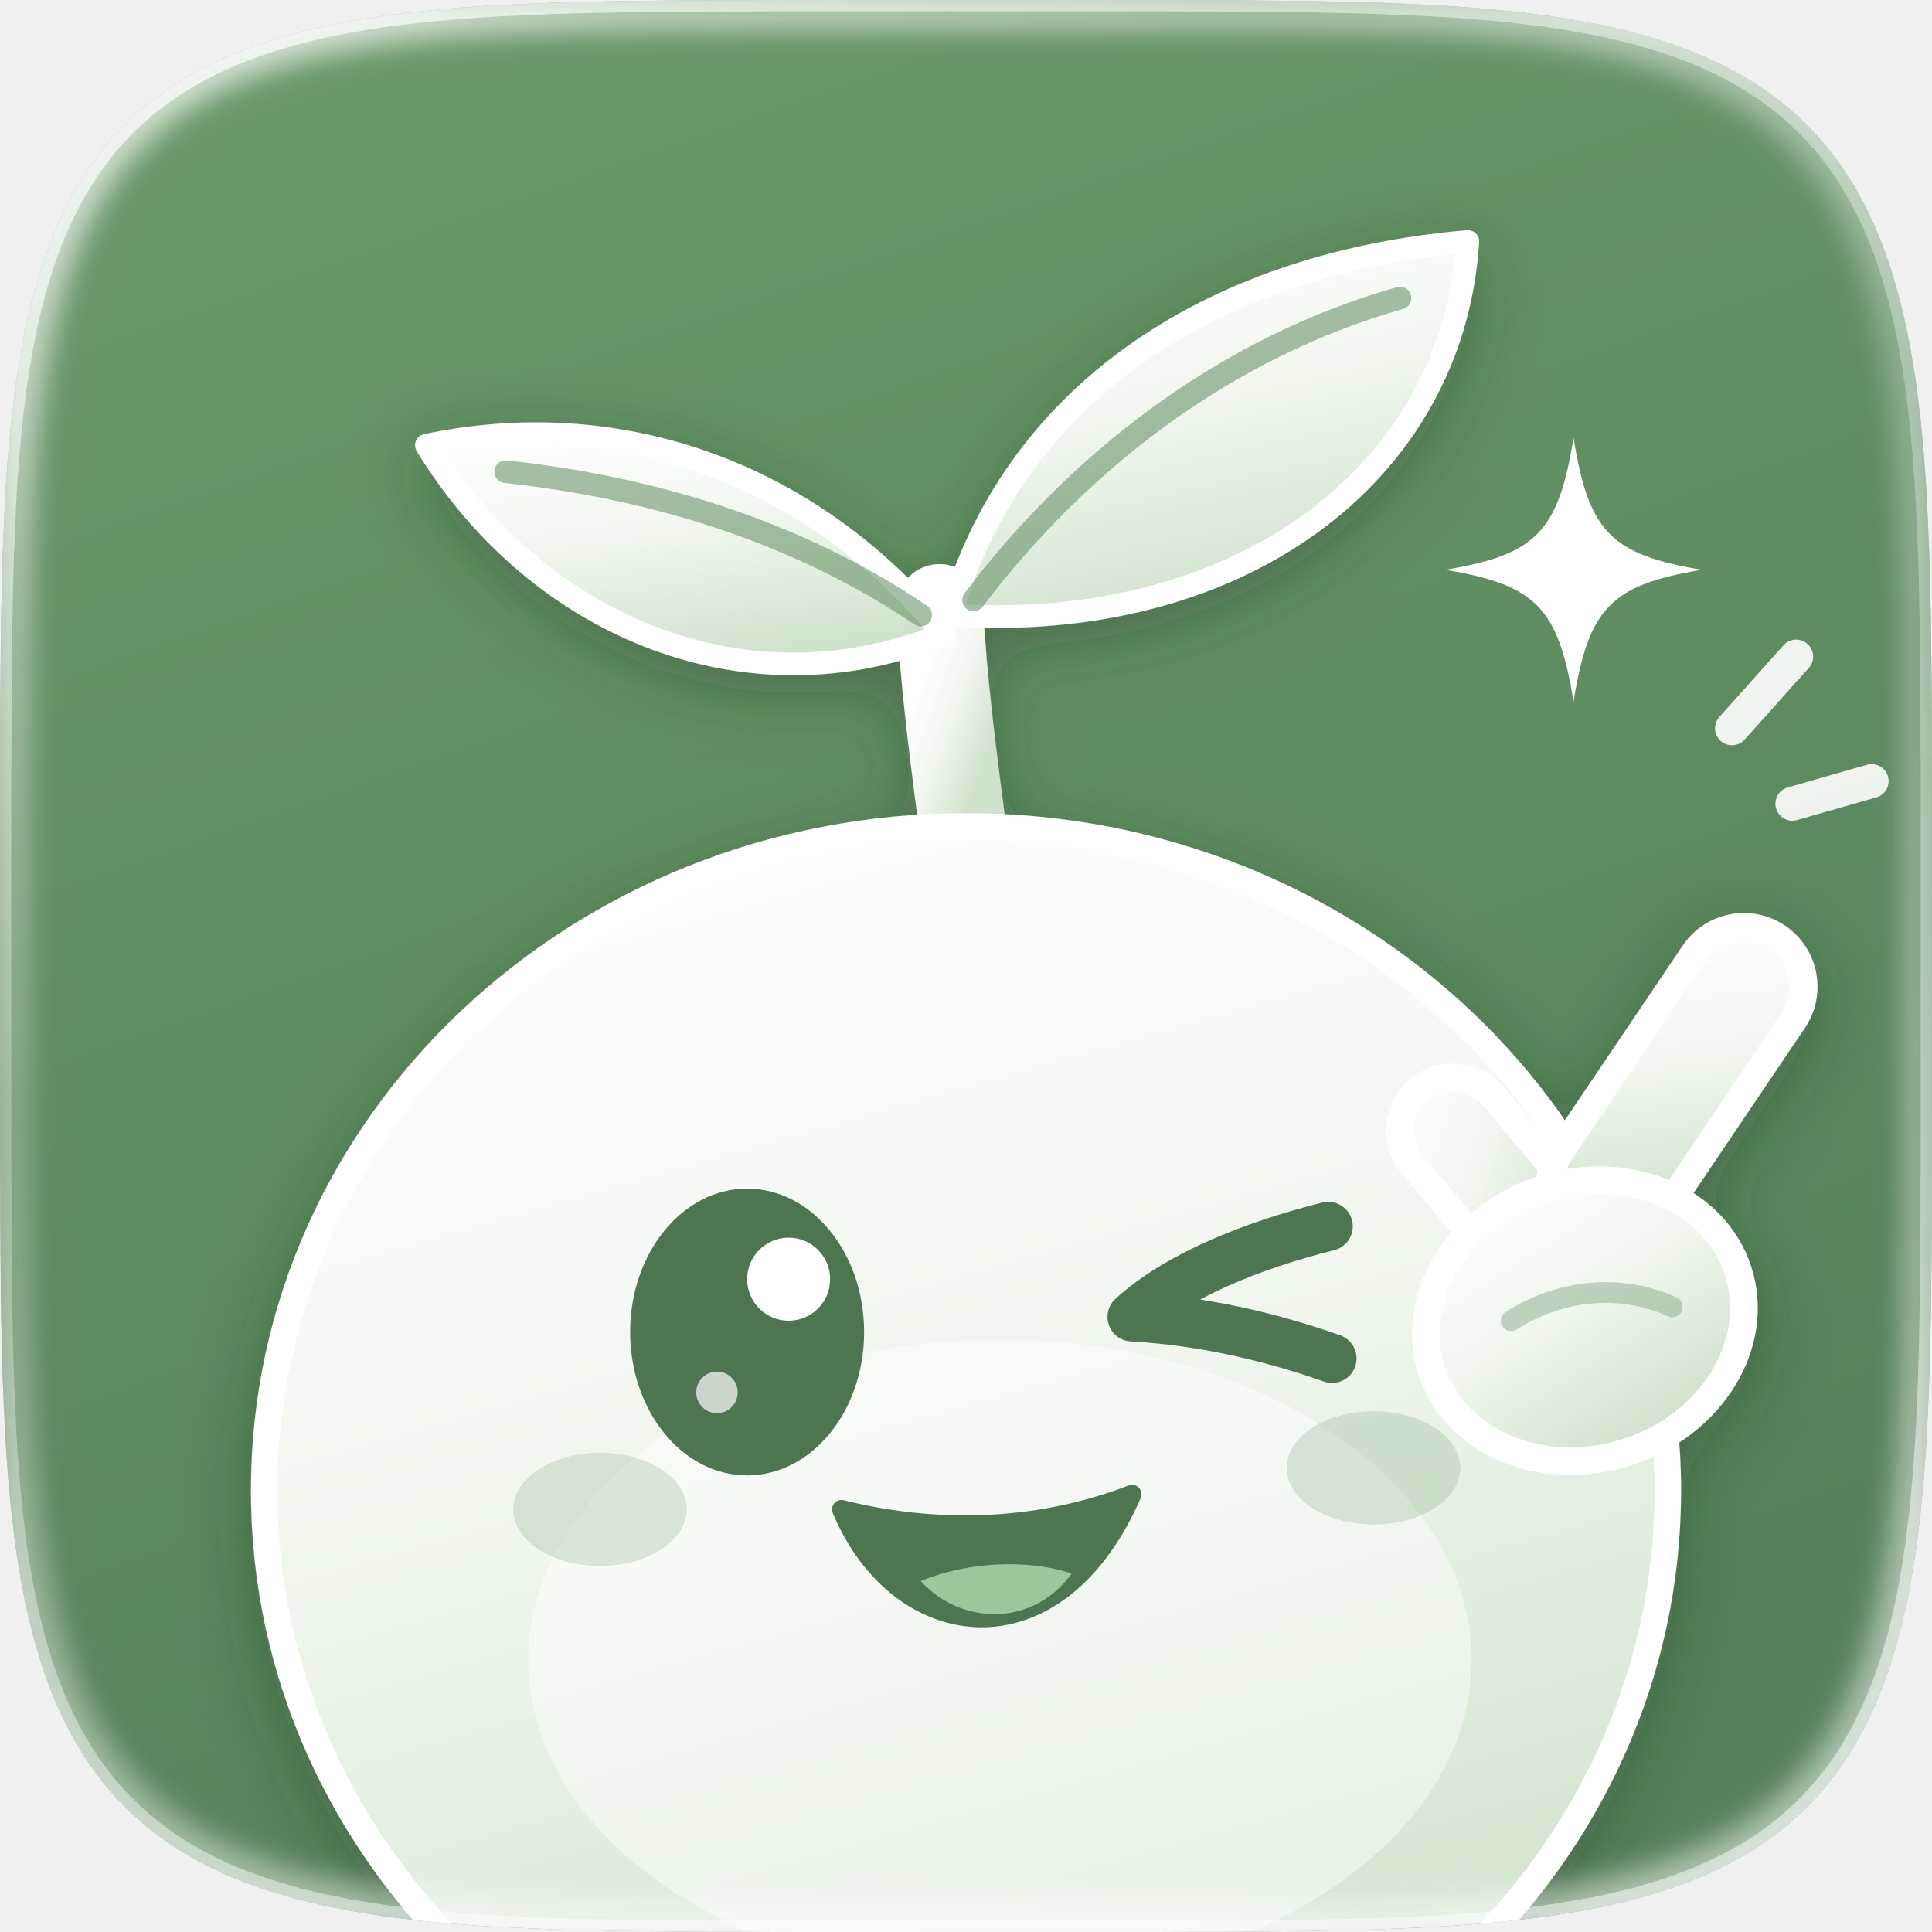
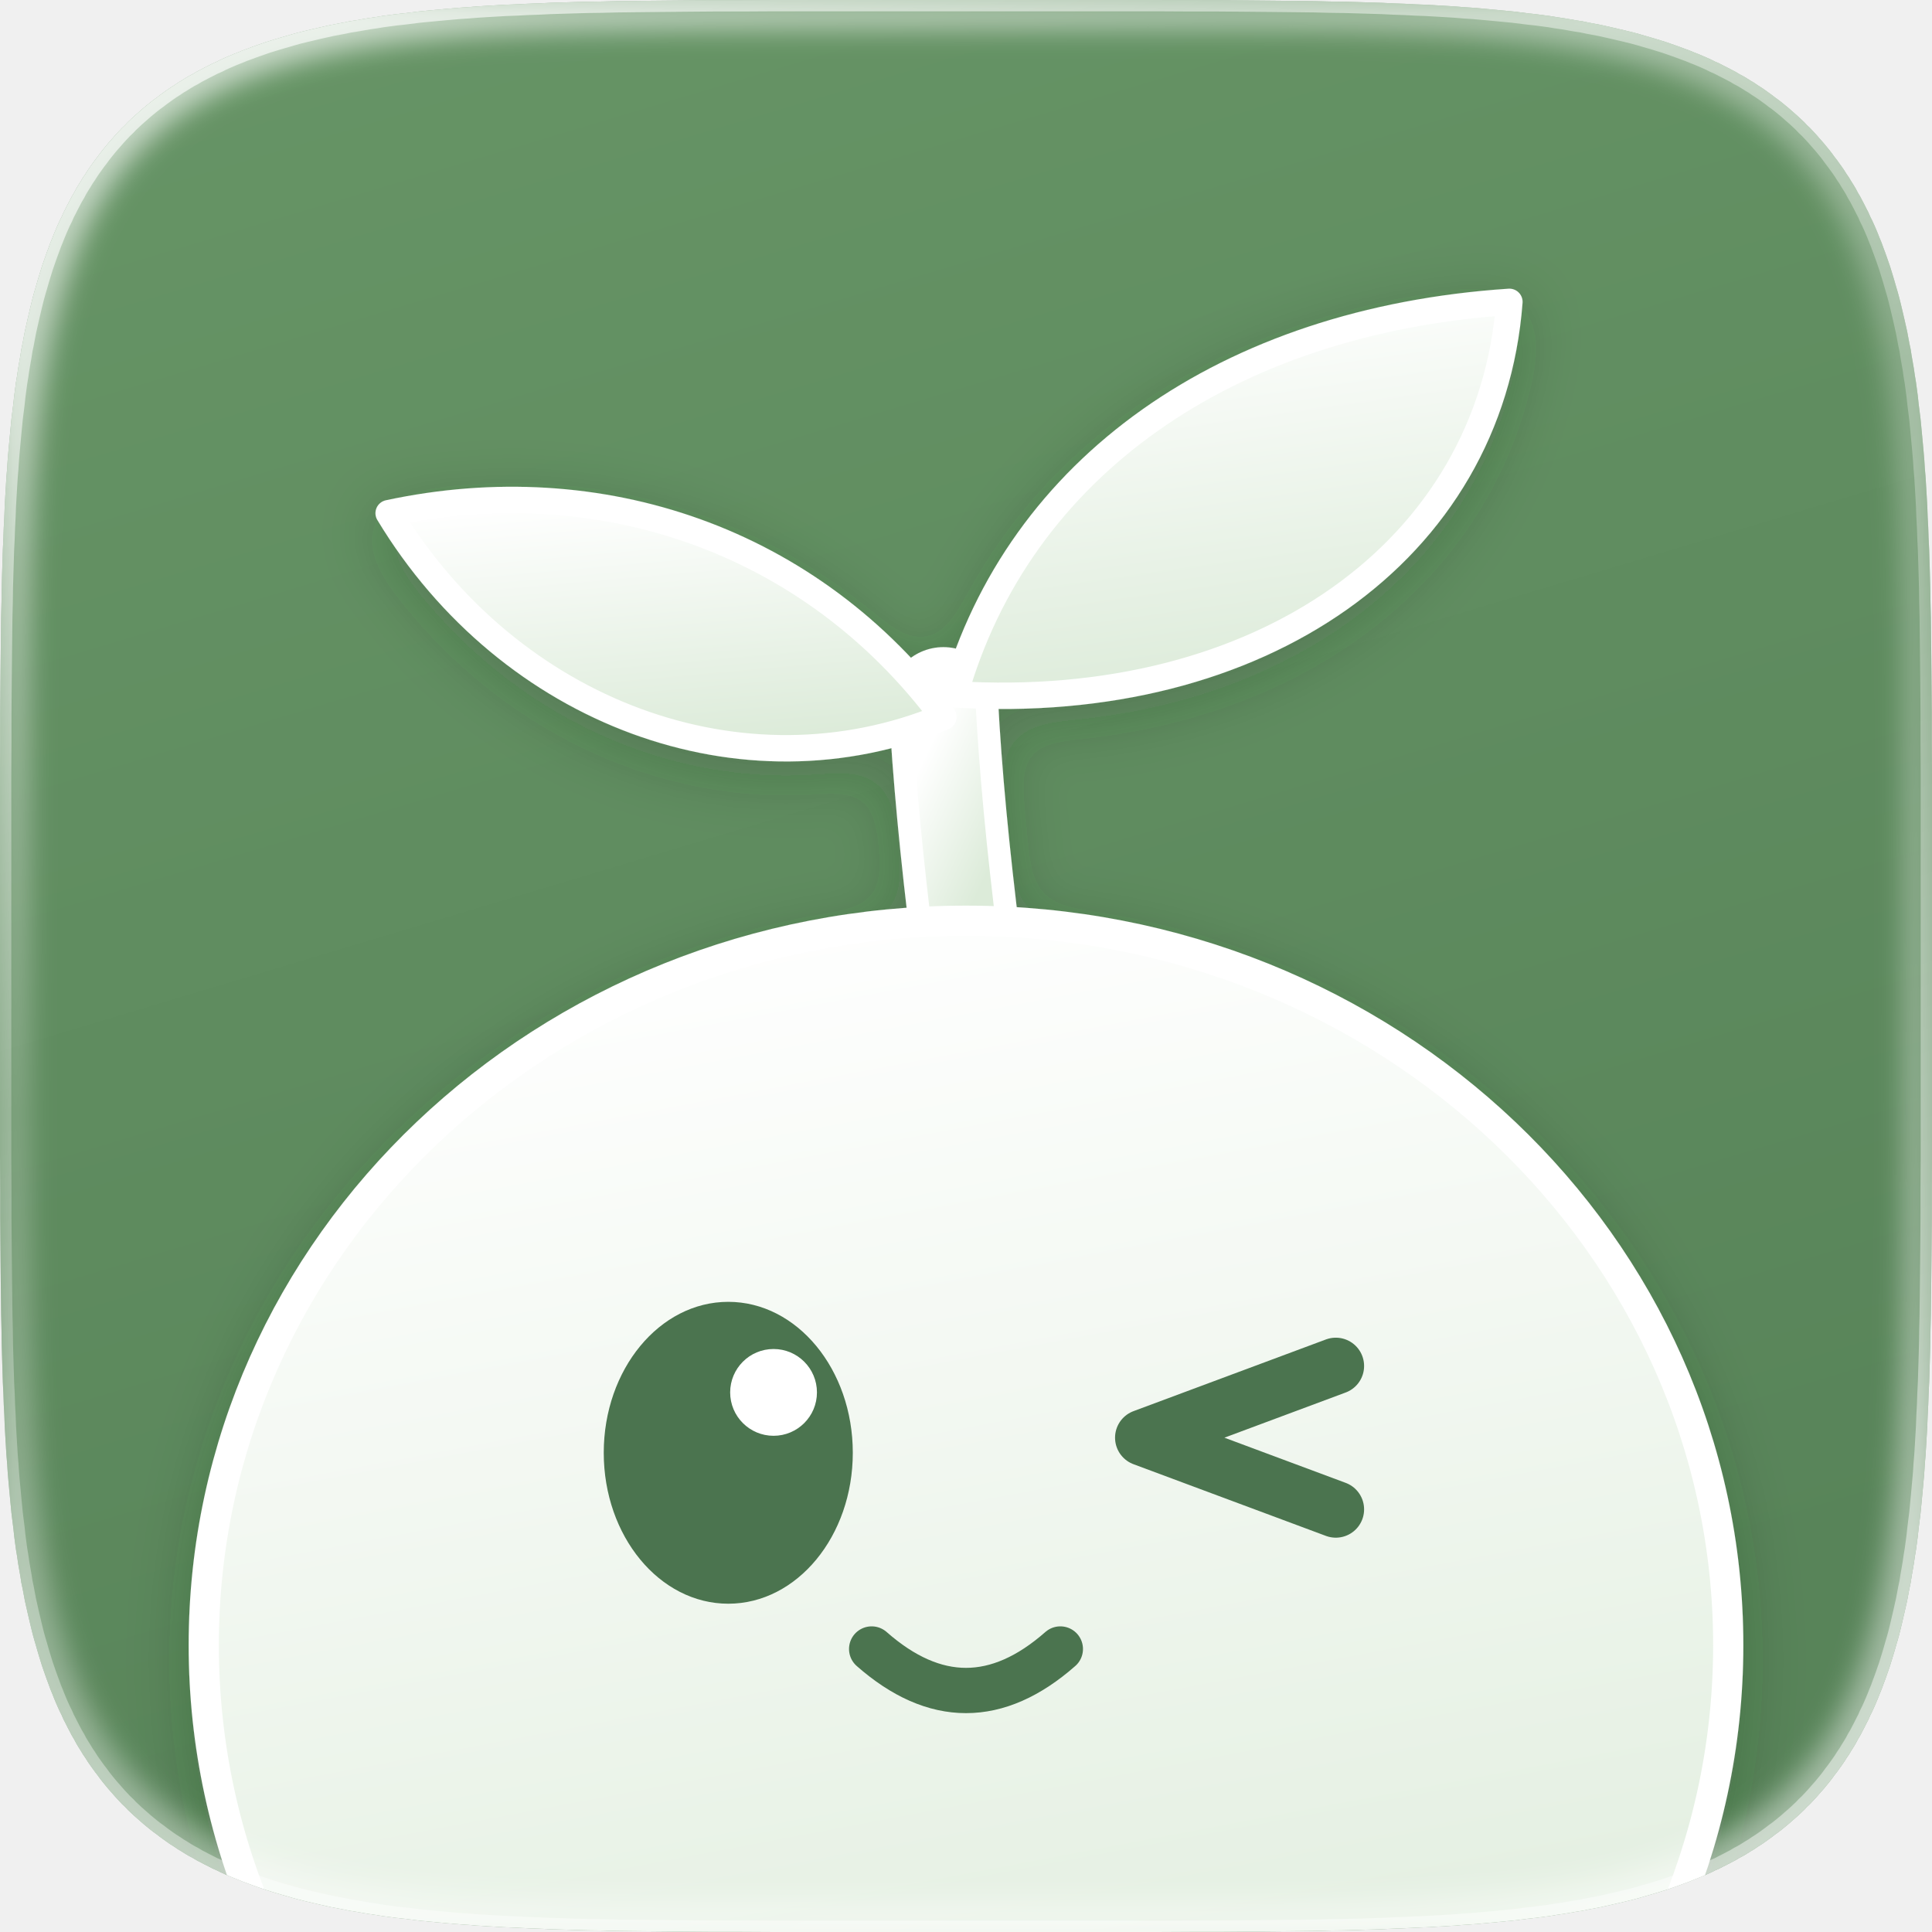
<svg xmlns="http://www.w3.org/2000/svg" viewBox="0 0 1024 1024" width="1024" height="1024">
  <defs>
-     <linearGradient id="bg" x1="0" y1="0" x2="0.35" y2="1">
-       <stop offset="0" stop-color="#6c9a6b" />
-       <stop offset="1" stop-color="#56815a" />
+     <linearGradient id="bg" x1="0" y1="0" x2="0.3" y2="1">
+       <stop offset="0" stop-color="#679566" />
+       <stop offset="1" stop-color="#588459" />
    </linearGradient>
-     <linearGradient id="frost" x1="0.2" y1="0" x2="0.5" y2="1">
+     <linearGradient id="frost" x1="0.3" y1="0" x2="0.5" y2="1">
      <stop offset="0" stop-color="#ffffff" />
-       <stop offset="0.5" stop-color="#eff6ed" />
-       <stop offset="1" stop-color="#cfe2cc" />
+       <stop offset="1" stop-color="#dcebd9" />
    </linearGradient>
    <linearGradient id="rim" x1="0" y1="0" x2="0.4" y2="1">
-       <stop offset="0" stop-color="#ffffff" stop-opacity="0.75" />
-       <stop offset="0.5" stop-color="#ffffff" stop-opacity="0.28" />
-       <stop offset="1" stop-color="#ffffff" stop-opacity="0.5" />
+       <stop offset="0" stop-color="#ffffff" stop-opacity="0.7" />
+       <stop offset="0.5" stop-color="#ffffff" stop-opacity="0.25" />
+       <stop offset="1" stop-color="#ffffff" stop-opacity="0.45" />
    </linearGradient>
    <filter id="lift" x="-20%" y="-20%" width="140%" height="140%">
-       <feDropShadow dx="0" dy="10" stdDeviation="18" flood-color="#1f3a24" flood-opacity="0.35" />
+       <feDropShadow dx="0" dy="8" stdDeviation="16" flood-color="#1f3a24" flood-opacity="0.22" />
    </filter>
    <filter id="soft" x="-5%" y="-5%" width="110%" height="110%">
      <feGaussianBlur stdDeviation="7" />
    </filter>
    <clipPath id="shape">
      <path d="M1024.0,512.0 L1024.0,588.8 L1024.0,613.4 L1023.9,631.2 L1023.9,645.8 L1023.8,658.3 L1023.7,669.3 L1023.6,679.3 L1023.5,688.5 L1023.4,697.0 L1023.2,704.9 L1023.1,712.4 L1022.9,719.5 L1022.7,726.2 L1022.5,732.6 L1022.2,738.8 L1022.0,744.6 L1021.7,750.3 L1021.5,755.8 L1021.2,761.1 L1020.9,766.2 L1020.6,771.1 L1020.2,775.9 L1019.9,780.6 L1019.5,785.2 L1019.1,789.6 L1018.7,793.9 L1018.3,798.1 L1017.9,802.2 L1017.4,806.2 L1016.9,810.2 L1016.5,814.0 L1016.0,817.8 L1015.5,821.5 L1014.9,825.1 L1014.4,828.6 L1013.8,832.1 L1013.2,835.5 L1012.7,838.8 L1012.0,842.1 L1011.4,845.3 L1010.8,848.5 L1010.1,851.6 L1009.4,854.7 L1008.7,857.7 L1008.0,860.7 L1007.3,863.6 L1006.6,866.4 L1005.8,869.3 L1005.0,872.0 L1004.2,874.8 L1003.4,877.5 L1002.6,880.1 L1001.8,882.7 L1000.9,885.3 L1000.0,887.9 L999.1,890.4 L998.2,892.8 L997.3,895.3 L996.3,897.7 L995.4,900.0 L994.4,902.4 L993.4,904.7 L992.4,906.9 L991.3,909.1 L990.3,911.4 L989.2,913.5 L988.1,915.7 L987.0,917.8 L985.9,919.9 L984.7,921.9 L983.6,924.0 L982.4,926.0 L981.2,927.9 L980.0,929.9 L978.7,931.8 L977.5,933.7 L976.2,935.6 L974.9,937.4 L973.6,939.2 L972.2,941.0 L970.9,942.8 L969.5,944.6 L968.1,946.3 L966.7,948.0 L965.2,949.7 L963.8,951.3 L962.3,953.0 L960.8,954.6 L959.3,956.2 L957.7,957.7 L956.2,959.3 L954.6,960.8 L953.0,962.3 L951.3,963.8 L949.7,965.2 L948.0,966.7 L946.3,968.1 L944.6,969.5 L942.8,970.9 L941.0,972.2 L939.2,973.6 L937.4,974.9 L935.6,976.2 L933.7,977.5 L931.8,978.7 L929.9,980.0 L927.9,981.2 L926.0,982.4 L924.0,983.6 L921.9,984.7 L919.9,985.9 L917.8,987.0 L915.7,988.1 L913.5,989.2 L911.4,990.3 L909.1,991.3 L906.9,992.4 L904.7,993.4 L902.4,994.4 L900.0,995.4 L897.7,996.3 L895.3,997.3 L892.8,998.2 L890.4,999.1 L887.9,1000.0 L885.3,1000.9 L882.7,1001.8 L880.1,1002.6 L877.5,1003.4 L874.8,1004.2 L872.0,1005.0 L869.3,1005.8 L866.4,1006.6 L863.6,1007.3 L860.7,1008.0 L857.7,1008.7 L854.7,1009.4 L851.6,1010.1 L848.5,1010.8 L845.3,1011.4 L842.1,1012.0 L838.8,1012.7 L835.5,1013.2 L832.1,1013.8 L828.6,1014.4 L825.1,1014.9 L821.5,1015.5 L817.8,1016.0 L814.0,1016.5 L810.2,1016.9 L806.2,1017.4 L802.2,1017.9 L798.1,1018.3 L793.9,1018.7 L789.6,1019.1 L785.2,1019.5 L780.6,1019.9 L775.9,1020.2 L771.1,1020.6 L766.2,1020.9 L761.1,1021.2 L755.8,1021.5 L750.3,1021.7 L744.6,1022.0 L738.8,1022.2 L732.6,1022.5 L726.2,1022.7 L719.5,1022.9 L712.4,1023.1 L704.9,1023.2 L697.0,1023.4 L688.5,1023.5 L679.3,1023.6 L669.3,1023.7 L658.3,1023.8 L645.8,1023.9 L631.2,1023.9 L613.4,1024.0 L588.8,1024.0 L512.0,1024.0 L435.2,1024.0 L410.6,1024.0 L392.8,1023.9 L378.2,1023.9 L365.7,1023.8 L354.7,1023.7 L344.7,1023.6 L335.5,1023.5 L327.0,1023.4 L319.1,1023.2 L311.6,1023.1 L304.5,1022.9 L297.8,1022.7 L291.4,1022.5 L285.2,1022.2 L279.4,1022.0 L273.7,1021.7 L268.2,1021.5 L262.9,1021.2 L257.8,1020.9 L252.9,1020.6 L248.1,1020.2 L243.4,1019.9 L238.8,1019.5 L234.4,1019.1 L230.1,1018.7 L225.9,1018.3 L221.8,1017.9 L217.8,1017.4 L213.8,1016.9 L210.0,1016.5 L206.2,1016.0 L202.5,1015.5 L198.9,1014.9 L195.4,1014.4 L191.9,1013.8 L188.5,1013.2 L185.2,1012.7 L181.9,1012.0 L178.7,1011.4 L175.5,1010.8 L172.4,1010.1 L169.3,1009.4 L166.3,1008.7 L163.3,1008.0 L160.4,1007.3 L157.6,1006.6 L154.7,1005.8 L152.0,1005.0 L149.2,1004.2 L146.5,1003.4 L143.9,1002.6 L141.3,1001.8 L138.7,1000.9 L136.1,1000.0 L133.6,999.1 L131.2,998.2 L128.7,997.3 L126.3,996.3 L124.0,995.4 L121.6,994.4 L119.3,993.4 L117.1,992.4 L114.9,991.3 L112.6,990.3 L110.5,989.2 L108.3,988.1 L106.2,987.0 L104.1,985.9 L102.1,984.7 L100.0,983.6 L98.0,982.4 L96.1,981.2 L94.1,980.0 L92.2,978.7 L90.3,977.5 L88.4,976.2 L86.6,974.9 L84.8,973.6 L83.0,972.2 L81.2,970.9 L79.4,969.5 L77.7,968.1 L76.0,966.7 L74.3,965.2 L72.7,963.8 L71.0,962.3 L69.4,960.8 L67.8,959.3 L66.3,957.7 L64.7,956.2 L63.2,954.6 L61.7,953.0 L60.2,951.3 L58.8,949.7 L57.3,948.0 L55.9,946.3 L54.5,944.6 L53.1,942.8 L51.8,941.0 L50.4,939.2 L49.1,937.4 L47.8,935.6 L46.5,933.7 L45.3,931.8 L44.0,929.9 L42.8,927.9 L41.6,926.0 L40.4,924.0 L39.3,921.9 L38.1,919.9 L37.0,917.8 L35.9,915.7 L34.8,913.5 L33.7,911.4 L32.7,909.1 L31.6,906.9 L30.6,904.7 L29.6,902.4 L28.6,900.0 L27.7,897.7 L26.7,895.3 L25.8,892.8 L24.9,890.4 L24.0,887.9 L23.1,885.3 L22.2,882.7 L21.4,880.1 L20.6,877.5 L19.8,874.8 L19.0,872.0 L18.2,869.3 L17.4,866.4 L16.7,863.6 L16.0,860.7 L15.3,857.7 L14.6,854.7 L13.9,851.6 L13.2,848.5 L12.6,845.3 L12.0,842.1 L11.3,838.8 L10.8,835.5 L10.2,832.1 L9.6,828.6 L9.1,825.1 L8.5,821.5 L8.0,817.8 L7.5,814.0 L7.1,810.2 L6.6,806.2 L6.1,802.2 L5.7,798.1 L5.3,793.9 L4.9,789.6 L4.5,785.2 L4.1,780.6 L3.8,775.9 L3.4,771.1 L3.1,766.2 L2.8,761.1 L2.5,755.8 L2.3,750.3 L2.0,744.6 L1.8,738.8 L1.5,732.6 L1.3,726.2 L1.1,719.5 L0.9,712.4 L0.8,704.9 L0.6,697.0 L0.5,688.5 L0.4,679.3 L0.3,669.3 L0.2,658.3 L0.1,645.8 L0.1,631.2 L0.0,613.4 L0.0,588.8 L0.0,512.0 L0.0,435.2 L0.0,410.6 L0.1,392.8 L0.1,378.2 L0.2,365.7 L0.3,354.7 L0.4,344.7 L0.5,335.5 L0.6,327.0 L0.8,319.1 L0.9,311.6 L1.1,304.5 L1.3,297.8 L1.5,291.4 L1.8,285.2 L2.0,279.4 L2.3,273.7 L2.5,268.2 L2.8,262.9 L3.1,257.8 L3.4,252.9 L3.8,248.1 L4.1,243.4 L4.5,238.8 L4.9,234.4 L5.3,230.1 L5.7,225.9 L6.1,221.8 L6.6,217.8 L7.1,213.8 L7.5,210.0 L8.0,206.2 L8.5,202.5 L9.1,198.9 L9.6,195.4 L10.2,191.9 L10.8,188.5 L11.3,185.2 L12.0,181.9 L12.6,178.7 L13.2,175.5 L13.9,172.4 L14.6,169.3 L15.3,166.3 L16.0,163.3 L16.7,160.4 L17.4,157.6 L18.2,154.7 L19.0,152.0 L19.8,149.2 L20.6,146.5 L21.4,143.9 L22.2,141.3 L23.1,138.7 L24.0,136.1 L24.9,133.6 L25.8,131.2 L26.7,128.7 L27.7,126.3 L28.6,124.0 L29.6,121.6 L30.6,119.3 L31.6,117.1 L32.7,114.9 L33.7,112.6 L34.8,110.5 L35.9,108.3 L37.0,106.2 L38.1,104.1 L39.3,102.1 L40.4,100.0 L41.6,98.0 L42.8,96.1 L44.0,94.1 L45.3,92.2 L46.5,90.3 L47.8,88.4 L49.1,86.6 L50.4,84.8 L51.8,83.0 L53.1,81.2 L54.5,79.4 L55.9,77.7 L57.3,76.0 L58.8,74.3 L60.2,72.7 L61.7,71.0 L63.2,69.4 L64.7,67.8 L66.3,66.3 L67.8,64.7 L69.4,63.2 L71.0,61.7 L72.7,60.2 L74.3,58.8 L76.0,57.3 L77.7,55.9 L79.4,54.5 L81.2,53.1 L83.0,51.8 L84.8,50.4 L86.6,49.1 L88.4,47.8 L90.3,46.5 L92.2,45.3 L94.1,44.0 L96.1,42.8 L98.0,41.6 L100.0,40.4 L102.1,39.3 L104.1,38.1 L106.2,37.0 L108.3,35.9 L110.5,34.8 L112.6,33.7 L114.9,32.7 L117.1,31.6 L119.3,30.6 L121.6,29.6 L124.0,28.6 L126.3,27.7 L128.7,26.7 L131.2,25.8 L133.6,24.9 L136.1,24.0 L138.7,23.1 L141.3,22.2 L143.9,21.4 L146.5,20.6 L149.2,19.8 L152.0,19.0 L154.7,18.2 L157.6,17.4 L160.4,16.7 L163.3,16.0 L166.3,15.3 L169.3,14.6 L172.4,13.9 L175.5,13.2 L178.7,12.6 L181.9,12.0 L185.2,11.3 L188.5,10.8 L191.9,10.2 L195.4,9.6 L198.9,9.1 L202.5,8.5 L206.2,8.0 L210.0,7.5 L213.8,7.1 L217.8,6.6 L221.8,6.1 L225.9,5.7 L230.1,5.3 L234.4,4.9 L238.8,4.5 L243.4,4.1 L248.1,3.8 L252.9,3.4 L257.8,3.1 L262.9,2.8 L268.2,2.5 L273.7,2.3 L279.4,2.0 L285.2,1.8 L291.4,1.5 L297.8,1.3 L304.5,1.1 L311.6,0.9 L319.1,0.8 L327.0,0.6 L335.5,0.5 L344.7,0.4 L354.7,0.3 L365.7,0.2 L378.2,0.1 L392.8,0.1 L410.6,0.0 L435.2,0.0 L512.0,0.0 L588.8,0.0 L613.4,0.0 L631.2,0.1 L645.8,0.1 L658.3,0.2 L669.3,0.3 L679.3,0.4 L688.5,0.5 L697.0,0.6 L704.9,0.8 L712.4,0.9 L719.5,1.1 L726.2,1.3 L732.6,1.5 L738.8,1.8 L744.6,2.0 L750.3,2.3 L755.8,2.5 L761.1,2.8 L766.2,3.1 L771.1,3.4 L775.9,3.8 L780.6,4.1 L785.2,4.5 L789.6,4.9 L793.9,5.3 L798.1,5.7 L802.2,6.1 L806.2,6.6 L810.2,7.1 L814.0,7.5 L817.8,8.0 L821.5,8.5 L825.1,9.1 L828.6,9.6 L832.1,10.2 L835.5,10.8 L838.8,11.3 L842.1,12.0 L845.3,12.6 L848.5,13.2 L851.6,13.9 L854.7,14.6 L857.7,15.3 L860.7,16.0 L863.6,16.7 L866.4,17.4 L869.3,18.2 L872.0,19.0 L874.8,19.8 L877.5,20.6 L880.1,21.4 L882.7,22.2 L885.3,23.1 L887.9,24.0 L890.4,24.9 L892.8,25.8 L895.3,26.7 L897.7,27.7 L900.0,28.6 L902.4,29.6 L904.7,30.6 L906.9,31.6 L909.1,32.7 L911.4,33.7 L913.5,34.8 L915.7,35.9 L917.8,37.0 L919.9,38.1 L921.9,39.3 L924.0,40.4 L926.0,41.6 L927.9,42.8 L929.9,44.0 L931.8,45.3 L933.7,46.5 L935.6,47.8 L937.4,49.1 L939.2,50.4 L941.0,51.8 L942.8,53.1 L944.6,54.5 L946.3,55.9 L948.0,57.3 L949.7,58.8 L951.3,60.2 L953.0,61.7 L954.6,63.2 L956.2,64.7 L957.7,66.3 L959.3,67.8 L960.8,69.4 L962.3,71.0 L963.8,72.7 L965.2,74.3 L966.7,76.0 L968.1,77.7 L969.5,79.4 L970.9,81.2 L972.2,83.0 L973.6,84.8 L974.9,86.6 L976.2,88.4 L977.5,90.3 L978.7,92.2 L980.0,94.1 L981.2,96.1 L982.4,98.0 L983.6,100.0 L984.7,102.1 L985.9,104.1 L987.0,106.2 L988.1,108.3 L989.2,110.5 L990.3,112.6 L991.3,114.9 L992.4,117.1 L993.4,119.3 L994.4,121.6 L995.4,124.0 L996.3,126.3 L997.3,128.7 L998.2,131.2 L999.1,133.6 L1000.0,136.1 L1000.9,138.7 L1001.8,141.3 L1002.6,143.9 L1003.4,146.5 L1004.2,149.2 L1005.0,152.0 L1005.8,154.7 L1006.6,157.6 L1007.3,160.4 L1008.0,163.3 L1008.7,166.3 L1009.4,169.3 L1010.1,172.4 L1010.8,175.5 L1011.4,178.7 L1012.0,181.9 L1012.7,185.2 L1013.2,188.5 L1013.8,191.9 L1014.4,195.4 L1014.9,198.9 L1015.5,202.5 L1016.0,206.2 L1016.5,210.0 L1016.9,213.8 L1017.4,217.8 L1017.9,221.8 L1018.3,225.9 L1018.7,230.1 L1019.1,234.4 L1019.5,238.8 L1019.9,243.4 L1020.2,248.1 L1020.6,252.9 L1020.9,257.8 L1021.2,262.9 L1021.5,268.2 L1021.7,273.7 L1022.0,279.4 L1022.2,285.2 L1022.5,291.4 L1022.7,297.8 L1022.9,304.5 L1023.1,311.6 L1023.2,319.1 L1023.4,327.0 L1023.5,335.5 L1023.6,344.7 L1023.7,354.7 L1023.8,365.7 L1023.9,378.2 L1023.9,392.8 L1024.0,410.6 L1024.0,435.2 Z" />
    </clipPath>
  </defs>
  <g clip-path="url(#shape)">
    <rect width="1024" height="1024" fill="url(#bg)" />
    <g filter="url(#lift)">
-       <path d="M512 452 C505 400 500 360 498 322" stroke="url(#frost)" stroke-width="46" stroke-linecap="round" fill="none" />
-       <path d="M500 336 C432 252 330 214 226 236 C286 334 398 378 500 336Z" fill="url(#frost)" stroke="#ffffff" stroke-width="12" stroke-linejoin="round" />
-       <path d="M504 326 C536 212 638 140 778 128 C770 252 656 336 504 326Z" fill="url(#frost)" stroke="#ffffff" stroke-width="12" stroke-linejoin="round" />
-       <path d="M488 326 C420 280 342 258 268 250" stroke="#5d8a5e" stroke-opacity="0.55" stroke-width="12" stroke-linecap="round" fill="none" />
-       <path d="M516 318 C572 244 650 184 742 158" stroke="#5d8a5e" stroke-opacity="0.55" stroke-width="12" stroke-linecap="round" fill="none" />
-       <ellipse cx="512" cy="790" rx="372" ry="352" fill="url(#frost)" stroke="#ffffff" stroke-width="14" />
-       <ellipse cx="530" cy="880" rx="250" ry="170" fill="#ffffff" opacity="0.45" />
-       <g transform="translate(840 700) scale(1.22) translate(-856 -690)">
-         <rect x="-23" y="-50" width="46" height="100" rx="23" transform="translate(816 628) rotate(-40)" fill="url(#frost)" stroke="#ffffff" stroke-width="12" />
-         <rect x="-26" y="-78" width="52" height="156" rx="26" transform="translate(896 588) rotate(34)" fill="url(#frost)" stroke="#ffffff" stroke-width="12" />
-         <ellipse cx="856" cy="690" rx="70" ry="60" transform="rotate(-18 856 690)" fill="url(#frost)" stroke="#ffffff" stroke-width="12" />
-         <path d="M824 690 C846 676 872 674 894 684" stroke="#5d8a5e" stroke-opacity="0.35" stroke-width="9" stroke-linecap="round" fill="none" />
-       </g>
+       <path d="M512 500 C506 452 502 410 500 372" stroke="#ffffff" stroke-width="58" stroke-linecap="round" fill="none" />
+       <path d="M512 500 C506 452 502 410 500 372" stroke="url(#frost)" stroke-width="34" stroke-linecap="round" fill="none" />
+       <path d="M500 380 C430 286 318 248 206 272 C270 378 394 424 500 380Z" fill="url(#frost)" stroke="#ffffff" stroke-width="14" stroke-linejoin="round" />
+       <path d="M506 368 C540 248 650 170 800 160 C790 292 668 378 506 368Z" fill="url(#frost)" stroke="#ffffff" stroke-width="14" stroke-linejoin="round" />
+       <ellipse cx="512" cy="872" rx="404" ry="384" fill="url(#frost)" stroke="#ffffff" stroke-width="16" />
    </g>
-     <ellipse cx="396" cy="706" rx="62" ry="76" fill="#4d7650" />
-     <circle cx="418" cy="678" r="22" fill="#ffffff" />
-     <circle cx="380" cy="738" r="11" fill="#ffffff" opacity="0.7" />
-     <path d="M704 650 C664 660 624 676 600 698 C636 700 672 708 706 720" stroke="#4d7650" stroke-width="26" stroke-linecap="round" stroke-linejoin="round" fill="none" />
-     <path d="M446 800 C476 872 560 884 600 792 C548 812 494 812 446 800Z" fill="#4d7650" stroke="#4d7650" stroke-width="10" stroke-linejoin="round" />
-     <path d="M488 838 C510 862 548 862 568 834 C544 826 512 828 488 838Z" fill="#9cc79a" />
-     <ellipse cx="318" cy="800" rx="46" ry="30" fill="#5d8a5e" opacity="0.2" />
-     <ellipse cx="728" cy="778" rx="46" ry="30" fill="#5d8a5e" opacity="0.2" />
-     <path d="M834 232 C842 282 854 294 902 302 C854 310 842 322 834 372 C826 322 814 310 766 302 C814 294 826 282 834 232Z" fill="#ffffff" />
-     <path d="M918 386 L952 348 M950 426 L992 414" stroke="#ffffff" stroke-width="18" stroke-linecap="round" opacity="0.9" />
+     <ellipse cx="386" cy="770" rx="66" ry="80" fill="#4b744f" />
+     <circle cx="410" cy="738" r="23" fill="#ffffff" />
+     <path d="M708 724 L606 762 L708 800" stroke="#4b744f" stroke-width="30" stroke-linecap="round" stroke-linejoin="round" fill="none" />
+     <path d="M462 874 Q512 918 562 874" stroke="#4b744f" stroke-width="24" stroke-linecap="round" fill="none" />
    <path d="M1024.0,512.0 L1024.0,588.8 L1024.0,613.4 L1023.9,631.2 L1023.9,645.8 L1023.8,658.3 L1023.7,669.3 L1023.6,679.3 L1023.5,688.5 L1023.4,697.0 L1023.2,704.9 L1023.1,712.4 L1022.9,719.5 L1022.7,726.2 L1022.5,732.6 L1022.2,738.8 L1022.0,744.6 L1021.7,750.3 L1021.5,755.8 L1021.2,761.1 L1020.9,766.2 L1020.6,771.1 L1020.2,775.9 L1019.9,780.6 L1019.5,785.2 L1019.1,789.6 L1018.7,793.9 L1018.3,798.1 L1017.9,802.2 L1017.4,806.2 L1016.9,810.2 L1016.5,814.0 L1016.0,817.8 L1015.5,821.5 L1014.9,825.1 L1014.4,828.6 L1013.8,832.1 L1013.2,835.5 L1012.7,838.8 L1012.0,842.1 L1011.4,845.3 L1010.8,848.5 L1010.1,851.6 L1009.4,854.7 L1008.7,857.7 L1008.0,860.7 L1007.3,863.6 L1006.6,866.4 L1005.8,869.3 L1005.0,872.0 L1004.2,874.8 L1003.4,877.5 L1002.6,880.1 L1001.8,882.7 L1000.9,885.3 L1000.0,887.9 L999.1,890.4 L998.2,892.8 L997.3,895.3 L996.3,897.7 L995.4,900.0 L994.4,902.4 L993.4,904.7 L992.4,906.9 L991.3,909.1 L990.3,911.4 L989.2,913.5 L988.1,915.7 L987.0,917.8 L985.9,919.9 L984.7,921.9 L983.6,924.0 L982.4,926.0 L981.2,927.9 L980.0,929.9 L978.7,931.8 L977.5,933.7 L976.2,935.6 L974.9,937.4 L973.6,939.2 L972.2,941.0 L970.9,942.8 L969.5,944.6 L968.1,946.3 L966.7,948.0 L965.2,949.7 L963.8,951.3 L962.3,953.0 L960.8,954.6 L959.3,956.2 L957.7,957.7 L956.2,959.3 L954.6,960.8 L953.0,962.3 L951.3,963.8 L949.7,965.2 L948.0,966.7 L946.3,968.1 L944.6,969.5 L942.8,970.9 L941.0,972.2 L939.2,973.6 L937.4,974.9 L935.6,976.2 L933.7,977.5 L931.8,978.7 L929.9,980.0 L927.9,981.2 L926.0,982.4 L924.0,983.6 L921.9,984.7 L919.9,985.9 L917.8,987.0 L915.7,988.1 L913.5,989.2 L911.4,990.3 L909.1,991.3 L906.9,992.4 L904.7,993.4 L902.4,994.4 L900.0,995.4 L897.7,996.3 L895.3,997.3 L892.8,998.2 L890.4,999.1 L887.9,1000.0 L885.3,1000.9 L882.7,1001.8 L880.1,1002.6 L877.5,1003.4 L874.8,1004.2 L872.0,1005.0 L869.3,1005.8 L866.4,1006.6 L863.6,1007.3 L860.7,1008.0 L857.7,1008.7 L854.7,1009.4 L851.6,1010.1 L848.5,1010.8 L845.3,1011.4 L842.1,1012.0 L838.8,1012.7 L835.5,1013.2 L832.1,1013.8 L828.6,1014.4 L825.1,1014.9 L821.5,1015.5 L817.8,1016.0 L814.0,1016.5 L810.2,1016.9 L806.2,1017.4 L802.2,1017.9 L798.1,1018.3 L793.9,1018.7 L789.6,1019.1 L785.2,1019.5 L780.6,1019.9 L775.9,1020.2 L771.1,1020.6 L766.2,1020.9 L761.1,1021.2 L755.8,1021.5 L750.3,1021.7 L744.6,1022.0 L738.8,1022.2 L732.6,1022.5 L726.2,1022.7 L719.5,1022.9 L712.4,1023.1 L704.9,1023.2 L697.0,1023.4 L688.5,1023.5 L679.3,1023.6 L669.3,1023.7 L658.3,1023.8 L645.8,1023.9 L631.2,1023.9 L613.4,1024.0 L588.8,1024.0 L512.0,1024.0 L435.2,1024.0 L410.6,1024.0 L392.8,1023.9 L378.2,1023.9 L365.7,1023.8 L354.7,1023.7 L344.7,1023.6 L335.5,1023.5 L327.0,1023.4 L319.1,1023.2 L311.6,1023.1 L304.5,1022.9 L297.8,1022.7 L291.4,1022.5 L285.2,1022.2 L279.4,1022.0 L273.7,1021.7 L268.2,1021.5 L262.9,1021.2 L257.8,1020.9 L252.9,1020.6 L248.1,1020.2 L243.4,1019.9 L238.8,1019.5 L234.4,1019.1 L230.1,1018.7 L225.9,1018.3 L221.8,1017.9 L217.8,1017.4 L213.8,1016.9 L210.0,1016.5 L206.2,1016.0 L202.5,1015.5 L198.9,1014.9 L195.4,1014.4 L191.9,1013.8 L188.5,1013.2 L185.2,1012.7 L181.9,1012.0 L178.7,1011.4 L175.5,1010.8 L172.4,1010.1 L169.3,1009.4 L166.3,1008.7 L163.3,1008.0 L160.4,1007.3 L157.6,1006.6 L154.7,1005.8 L152.0,1005.0 L149.2,1004.2 L146.5,1003.4 L143.9,1002.6 L141.3,1001.8 L138.7,1000.9 L136.1,1000.0 L133.6,999.1 L131.2,998.2 L128.7,997.3 L126.3,996.3 L124.0,995.4 L121.6,994.4 L119.3,993.4 L117.1,992.4 L114.9,991.3 L112.6,990.3 L110.5,989.2 L108.3,988.1 L106.2,987.0 L104.1,985.9 L102.1,984.7 L100.0,983.6 L98.0,982.4 L96.1,981.2 L94.1,980.0 L92.2,978.7 L90.3,977.5 L88.4,976.2 L86.6,974.9 L84.8,973.6 L83.0,972.2 L81.2,970.9 L79.4,969.5 L77.7,968.1 L76.0,966.7 L74.3,965.2 L72.7,963.8 L71.0,962.3 L69.4,960.8 L67.8,959.3 L66.3,957.7 L64.7,956.2 L63.2,954.6 L61.7,953.0 L60.2,951.3 L58.8,949.7 L57.3,948.0 L55.9,946.3 L54.5,944.6 L53.1,942.8 L51.8,941.0 L50.4,939.2 L49.1,937.4 L47.8,935.6 L46.5,933.7 L45.3,931.8 L44.0,929.9 L42.8,927.9 L41.6,926.0 L40.4,924.0 L39.3,921.9 L38.1,919.9 L37.0,917.8 L35.9,915.7 L34.8,913.5 L33.7,911.4 L32.7,909.1 L31.6,906.9 L30.6,904.7 L29.6,902.4 L28.6,900.0 L27.7,897.7 L26.7,895.3 L25.8,892.8 L24.9,890.4 L24.0,887.9 L23.1,885.3 L22.2,882.7 L21.4,880.1 L20.6,877.5 L19.8,874.8 L19.0,872.0 L18.2,869.3 L17.4,866.4 L16.7,863.6 L16.0,860.7 L15.3,857.7 L14.6,854.7 L13.9,851.6 L13.2,848.5 L12.6,845.3 L12.0,842.1 L11.3,838.8 L10.8,835.5 L10.2,832.1 L9.6,828.6 L9.1,825.1 L8.5,821.5 L8.0,817.8 L7.5,814.0 L7.1,810.2 L6.6,806.2 L6.1,802.2 L5.7,798.1 L5.3,793.9 L4.9,789.6 L4.5,785.2 L4.1,780.6 L3.8,775.9 L3.4,771.1 L3.1,766.2 L2.8,761.1 L2.5,755.8 L2.3,750.3 L2.0,744.6 L1.8,738.8 L1.5,732.6 L1.3,726.2 L1.1,719.5 L0.9,712.4 L0.8,704.9 L0.6,697.0 L0.5,688.5 L0.4,679.3 L0.3,669.3 L0.2,658.3 L0.1,645.8 L0.1,631.2 L0.0,613.4 L0.0,588.8 L0.0,512.0 L0.0,435.2 L0.0,410.6 L0.1,392.8 L0.1,378.2 L0.2,365.7 L0.3,354.7 L0.4,344.7 L0.5,335.5 L0.6,327.0 L0.8,319.1 L0.9,311.6 L1.1,304.5 L1.3,297.8 L1.5,291.4 L1.8,285.2 L2.0,279.4 L2.3,273.7 L2.5,268.2 L2.8,262.9 L3.1,257.8 L3.4,252.9 L3.8,248.1 L4.1,243.4 L4.5,238.8 L4.9,234.4 L5.3,230.1 L5.7,225.9 L6.1,221.8 L6.6,217.8 L7.1,213.8 L7.5,210.0 L8.0,206.2 L8.5,202.5 L9.1,198.9 L9.6,195.4 L10.2,191.9 L10.8,188.5 L11.3,185.2 L12.0,181.9 L12.6,178.7 L13.2,175.5 L13.9,172.4 L14.6,169.3 L15.3,166.3 L16.0,163.3 L16.7,160.4 L17.4,157.6 L18.2,154.7 L19.0,152.0 L19.8,149.2 L20.6,146.5 L21.4,143.9 L22.2,141.3 L23.1,138.7 L24.0,136.1 L24.9,133.6 L25.8,131.2 L26.7,128.7 L27.7,126.3 L28.6,124.0 L29.6,121.6 L30.6,119.3 L31.6,117.1 L32.7,114.9 L33.7,112.6 L34.8,110.5 L35.9,108.3 L37.0,106.2 L38.1,104.1 L39.3,102.1 L40.4,100.0 L41.6,98.0 L42.8,96.1 L44.0,94.1 L45.3,92.2 L46.5,90.3 L47.8,88.4 L49.1,86.6 L50.4,84.8 L51.8,83.0 L53.1,81.2 L54.5,79.4 L55.9,77.7 L57.3,76.0 L58.8,74.3 L60.2,72.7 L61.7,71.0 L63.2,69.4 L64.7,67.8 L66.3,66.3 L67.8,64.7 L69.4,63.2 L71.0,61.7 L72.7,60.2 L74.3,58.8 L76.0,57.3 L77.7,55.9 L79.4,54.5 L81.2,53.1 L83.0,51.8 L84.8,50.4 L86.6,49.1 L88.4,47.8 L90.3,46.5 L92.2,45.3 L94.1,44.0 L96.1,42.8 L98.0,41.6 L100.0,40.4 L102.1,39.3 L104.1,38.1 L106.2,37.0 L108.3,35.9 L110.5,34.8 L112.6,33.7 L114.9,32.7 L117.1,31.6 L119.3,30.6 L121.6,29.6 L124.0,28.6 L126.3,27.7 L128.7,26.7 L131.2,25.8 L133.6,24.9 L136.1,24.0 L138.7,23.1 L141.3,22.2 L143.9,21.4 L146.5,20.6 L149.2,19.8 L152.0,19.0 L154.7,18.2 L157.6,17.4 L160.4,16.7 L163.3,16.0 L166.3,15.3 L169.3,14.6 L172.4,13.9 L175.5,13.2 L178.7,12.6 L181.9,12.0 L185.2,11.3 L188.5,10.8 L191.9,10.2 L195.4,9.6 L198.9,9.1 L202.5,8.5 L206.2,8.0 L210.0,7.5 L213.8,7.1 L217.8,6.6 L221.8,6.1 L225.9,5.7 L230.1,5.3 L234.4,4.9 L238.8,4.5 L243.4,4.1 L248.1,3.8 L252.9,3.4 L257.8,3.1 L262.9,2.8 L268.2,2.5 L273.7,2.3 L279.4,2.0 L285.2,1.8 L291.4,1.5 L297.8,1.3 L304.5,1.1 L311.6,0.9 L319.1,0.8 L327.0,0.6 L335.5,0.5 L344.7,0.4 L354.7,0.3 L365.7,0.2 L378.2,0.1 L392.8,0.1 L410.6,0.0 L435.2,0.0 L512.0,0.0 L588.8,0.0 L613.4,0.0 L631.2,0.1 L645.8,0.1 L658.3,0.2 L669.3,0.3 L679.3,0.4 L688.5,0.5 L697.0,0.6 L704.9,0.8 L712.4,0.9 L719.5,1.1 L726.2,1.3 L732.6,1.5 L738.8,1.8 L744.6,2.0 L750.3,2.3 L755.8,2.5 L761.1,2.8 L766.2,3.1 L771.1,3.4 L775.9,3.8 L780.6,4.1 L785.2,4.5 L789.6,4.9 L793.9,5.3 L798.1,5.7 L802.2,6.1 L806.2,6.6 L810.2,7.1 L814.0,7.5 L817.8,8.0 L821.5,8.5 L825.1,9.1 L828.6,9.6 L832.1,10.2 L835.5,10.8 L838.8,11.3 L842.1,12.0 L845.3,12.6 L848.5,13.2 L851.6,13.9 L854.7,14.6 L857.7,15.3 L860.7,16.0 L863.6,16.7 L866.4,17.4 L869.3,18.2 L872.0,19.0 L874.8,19.8 L877.5,20.6 L880.1,21.4 L882.7,22.2 L885.3,23.1 L887.9,24.0 L890.4,24.9 L892.8,25.8 L895.3,26.7 L897.7,27.7 L900.0,28.6 L902.4,29.6 L904.7,30.6 L906.9,31.6 L909.1,32.7 L911.4,33.7 L913.5,34.8 L915.7,35.9 L917.8,37.0 L919.9,38.1 L921.9,39.3 L924.0,40.4 L926.0,41.6 L927.9,42.8 L929.9,44.0 L931.8,45.3 L933.7,46.5 L935.6,47.8 L937.4,49.1 L939.2,50.4 L941.0,51.8 L942.8,53.1 L944.6,54.5 L946.3,55.9 L948.0,57.3 L949.7,58.8 L951.3,60.2 L953.0,61.7 L954.6,63.2 L956.2,64.7 L957.7,66.3 L959.3,67.8 L960.8,69.4 L962.3,71.0 L963.8,72.7 L965.2,74.3 L966.7,76.0 L968.1,77.7 L969.5,79.4 L970.9,81.2 L972.2,83.0 L973.6,84.8 L974.9,86.6 L976.2,88.4 L977.5,90.3 L978.7,92.2 L980.0,94.1 L981.2,96.1 L982.4,98.0 L983.6,100.0 L984.7,102.1 L985.9,104.1 L987.0,106.2 L988.1,108.3 L989.2,110.5 L990.3,112.6 L991.3,114.9 L992.4,117.1 L993.4,119.3 L994.4,121.6 L995.4,124.0 L996.3,126.3 L997.3,128.7 L998.2,131.2 L999.1,133.6 L1000.0,136.1 L1000.9,138.7 L1001.8,141.3 L1002.6,143.9 L1003.4,146.5 L1004.2,149.2 L1005.0,152.0 L1005.8,154.7 L1006.6,157.6 L1007.3,160.4 L1008.0,163.3 L1008.7,166.3 L1009.4,169.3 L1010.1,172.4 L1010.8,175.5 L1011.4,178.7 L1012.0,181.9 L1012.7,185.2 L1013.2,188.5 L1013.8,191.9 L1014.4,195.4 L1014.9,198.9 L1015.5,202.5 L1016.0,206.2 L1016.5,210.0 L1016.9,213.8 L1017.4,217.8 L1017.9,221.8 L1018.3,225.9 L1018.7,230.1 L1019.1,234.4 L1019.5,238.8 L1019.9,243.4 L1020.2,248.1 L1020.6,252.9 L1020.9,257.8 L1021.2,262.9 L1021.5,268.2 L1021.7,273.7 L1022.0,279.4 L1022.2,285.2 L1022.5,291.4 L1022.7,297.8 L1022.9,304.5 L1023.1,311.6 L1023.2,319.1 L1023.4,327.0 L1023.5,335.5 L1023.6,344.7 L1023.7,354.7 L1023.8,365.7 L1023.9,378.2 L1023.9,392.8 L1024.0,410.6 L1024.0,435.2 Z" fill="none" stroke="url(#rim)" stroke-width="30" filter="url(#soft)" />
    <path d="M1024.0,512.0 L1024.0,588.8 L1024.0,613.4 L1023.9,631.2 L1023.9,645.8 L1023.8,658.3 L1023.7,669.3 L1023.6,679.3 L1023.5,688.5 L1023.4,697.0 L1023.2,704.9 L1023.1,712.4 L1022.9,719.5 L1022.7,726.2 L1022.5,732.6 L1022.2,738.8 L1022.0,744.6 L1021.7,750.3 L1021.5,755.8 L1021.2,761.1 L1020.9,766.2 L1020.6,771.1 L1020.2,775.9 L1019.9,780.6 L1019.5,785.2 L1019.1,789.6 L1018.7,793.9 L1018.3,798.1 L1017.9,802.2 L1017.4,806.2 L1016.9,810.2 L1016.5,814.0 L1016.0,817.8 L1015.5,821.5 L1014.9,825.1 L1014.4,828.6 L1013.8,832.1 L1013.2,835.5 L1012.7,838.8 L1012.0,842.1 L1011.4,845.3 L1010.8,848.5 L1010.1,851.6 L1009.4,854.7 L1008.7,857.7 L1008.0,860.7 L1007.3,863.6 L1006.6,866.4 L1005.8,869.3 L1005.0,872.0 L1004.2,874.8 L1003.4,877.5 L1002.6,880.1 L1001.8,882.7 L1000.9,885.3 L1000.0,887.9 L999.1,890.4 L998.2,892.8 L997.3,895.3 L996.3,897.7 L995.4,900.0 L994.4,902.4 L993.4,904.7 L992.4,906.9 L991.3,909.1 L990.3,911.4 L989.2,913.5 L988.1,915.7 L987.0,917.8 L985.9,919.9 L984.7,921.9 L983.6,924.0 L982.4,926.0 L981.2,927.9 L980.0,929.9 L978.7,931.8 L977.5,933.7 L976.2,935.6 L974.9,937.4 L973.6,939.2 L972.2,941.0 L970.9,942.8 L969.5,944.6 L968.1,946.3 L966.7,948.0 L965.2,949.7 L963.8,951.3 L962.3,953.0 L960.8,954.6 L959.3,956.2 L957.7,957.7 L956.2,959.3 L954.6,960.8 L953.0,962.3 L951.3,963.8 L949.7,965.2 L948.0,966.7 L946.3,968.1 L944.6,969.5 L942.8,970.9 L941.0,972.2 L939.2,973.6 L937.4,974.9 L935.6,976.2 L933.7,977.5 L931.8,978.7 L929.9,980.0 L927.9,981.2 L926.0,982.4 L924.0,983.6 L921.9,984.7 L919.9,985.9 L917.8,987.0 L915.7,988.1 L913.5,989.2 L911.4,990.3 L909.1,991.3 L906.9,992.4 L904.7,993.4 L902.4,994.4 L900.0,995.4 L897.7,996.3 L895.3,997.3 L892.8,998.2 L890.4,999.1 L887.9,1000.0 L885.3,1000.9 L882.7,1001.8 L880.1,1002.6 L877.5,1003.4 L874.8,1004.2 L872.0,1005.0 L869.3,1005.8 L866.4,1006.6 L863.6,1007.3 L860.7,1008.0 L857.7,1008.7 L854.7,1009.4 L851.6,1010.1 L848.5,1010.8 L845.3,1011.4 L842.1,1012.0 L838.8,1012.7 L835.5,1013.2 L832.1,1013.8 L828.6,1014.4 L825.1,1014.9 L821.5,1015.5 L817.8,1016.0 L814.0,1016.5 L810.2,1016.9 L806.2,1017.4 L802.2,1017.9 L798.1,1018.3 L793.9,1018.7 L789.6,1019.1 L785.2,1019.5 L780.6,1019.9 L775.9,1020.2 L771.1,1020.6 L766.2,1020.9 L761.1,1021.2 L755.8,1021.5 L750.3,1021.7 L744.6,1022.0 L738.8,1022.2 L732.6,1022.5 L726.2,1022.7 L719.5,1022.9 L712.4,1023.1 L704.9,1023.2 L697.0,1023.4 L688.5,1023.5 L679.3,1023.6 L669.3,1023.7 L658.3,1023.8 L645.8,1023.9 L631.2,1023.9 L613.4,1024.0 L588.8,1024.0 L512.0,1024.0 L435.2,1024.0 L410.6,1024.0 L392.8,1023.9 L378.2,1023.9 L365.7,1023.8 L354.7,1023.7 L344.7,1023.6 L335.5,1023.5 L327.0,1023.4 L319.1,1023.2 L311.6,1023.1 L304.5,1022.9 L297.8,1022.7 L291.4,1022.5 L285.2,1022.2 L279.4,1022.0 L273.7,1021.7 L268.2,1021.5 L262.9,1021.2 L257.8,1020.9 L252.9,1020.6 L248.1,1020.2 L243.4,1019.9 L238.8,1019.5 L234.4,1019.1 L230.1,1018.7 L225.9,1018.3 L221.8,1017.9 L217.8,1017.4 L213.8,1016.9 L210.0,1016.5 L206.2,1016.0 L202.5,1015.5 L198.9,1014.9 L195.4,1014.4 L191.9,1013.8 L188.5,1013.2 L185.2,1012.7 L181.9,1012.0 L178.7,1011.4 L175.5,1010.8 L172.4,1010.1 L169.3,1009.4 L166.3,1008.7 L163.3,1008.0 L160.4,1007.3 L157.6,1006.6 L154.7,1005.8 L152.0,1005.0 L149.2,1004.2 L146.5,1003.4 L143.9,1002.6 L141.3,1001.8 L138.7,1000.9 L136.1,1000.0 L133.6,999.1 L131.2,998.2 L128.7,997.3 L126.3,996.3 L124.0,995.4 L121.6,994.4 L119.3,993.4 L117.1,992.4 L114.9,991.3 L112.6,990.3 L110.5,989.2 L108.3,988.1 L106.2,987.0 L104.1,985.9 L102.1,984.7 L100.0,983.6 L98.0,982.4 L96.1,981.2 L94.1,980.0 L92.2,978.7 L90.3,977.5 L88.4,976.2 L86.6,974.9 L84.8,973.6 L83.0,972.2 L81.2,970.9 L79.4,969.5 L77.7,968.1 L76.0,966.7 L74.3,965.2 L72.7,963.8 L71.0,962.3 L69.4,960.8 L67.8,959.3 L66.3,957.7 L64.7,956.2 L63.2,954.6 L61.7,953.0 L60.2,951.3 L58.8,949.7 L57.3,948.0 L55.9,946.3 L54.5,944.6 L53.1,942.8 L51.8,941.0 L50.4,939.2 L49.1,937.4 L47.8,935.6 L46.5,933.7 L45.3,931.8 L44.0,929.9 L42.8,927.9 L41.6,926.0 L40.4,924.0 L39.3,921.9 L38.1,919.9 L37.0,917.8 L35.9,915.7 L34.8,913.5 L33.7,911.4 L32.7,909.1 L31.6,906.9 L30.6,904.7 L29.6,902.4 L28.6,900.0 L27.7,897.7 L26.7,895.3 L25.8,892.8 L24.9,890.4 L24.0,887.9 L23.1,885.3 L22.2,882.7 L21.4,880.1 L20.6,877.5 L19.8,874.8 L19.0,872.0 L18.2,869.3 L17.4,866.4 L16.7,863.6 L16.0,860.7 L15.3,857.7 L14.6,854.7 L13.9,851.6 L13.2,848.5 L12.6,845.3 L12.0,842.1 L11.3,838.8 L10.8,835.5 L10.2,832.1 L9.6,828.6 L9.1,825.1 L8.5,821.5 L8.0,817.8 L7.5,814.0 L7.1,810.2 L6.6,806.2 L6.1,802.2 L5.7,798.1 L5.3,793.9 L4.9,789.6 L4.5,785.2 L4.1,780.6 L3.8,775.9 L3.4,771.1 L3.1,766.2 L2.8,761.1 L2.5,755.8 L2.3,750.3 L2.0,744.6 L1.8,738.8 L1.5,732.6 L1.3,726.2 L1.1,719.5 L0.9,712.4 L0.8,704.9 L0.6,697.0 L0.5,688.5 L0.4,679.3 L0.3,669.3 L0.2,658.3 L0.1,645.8 L0.1,631.2 L0.0,613.4 L0.0,588.8 L0.0,512.0 L0.0,435.2 L0.0,410.6 L0.1,392.8 L0.1,378.2 L0.2,365.7 L0.3,354.7 L0.4,344.7 L0.5,335.5 L0.6,327.0 L0.8,319.1 L0.9,311.6 L1.1,304.5 L1.3,297.8 L1.5,291.4 L1.8,285.2 L2.0,279.4 L2.3,273.7 L2.5,268.2 L2.8,262.9 L3.1,257.8 L3.4,252.9 L3.8,248.1 L4.1,243.4 L4.5,238.8 L4.9,234.4 L5.3,230.1 L5.7,225.9 L6.1,221.8 L6.6,217.8 L7.1,213.8 L7.5,210.0 L8.0,206.2 L8.5,202.5 L9.1,198.9 L9.6,195.4 L10.2,191.9 L10.8,188.5 L11.3,185.2 L12.0,181.9 L12.6,178.7 L13.2,175.5 L13.9,172.4 L14.6,169.3 L15.3,166.3 L16.0,163.3 L16.7,160.4 L17.4,157.6 L18.2,154.7 L19.0,152.0 L19.8,149.2 L20.6,146.5 L21.4,143.9 L22.2,141.3 L23.1,138.7 L24.0,136.1 L24.9,133.6 L25.8,131.2 L26.7,128.7 L27.7,126.3 L28.6,124.0 L29.6,121.6 L30.6,119.3 L31.6,117.1 L32.7,114.9 L33.7,112.6 L34.8,110.5 L35.9,108.3 L37.0,106.2 L38.1,104.1 L39.3,102.1 L40.4,100.0 L41.6,98.0 L42.8,96.1 L44.0,94.1 L45.3,92.2 L46.5,90.3 L47.8,88.4 L49.1,86.6 L50.4,84.8 L51.8,83.0 L53.1,81.2 L54.5,79.4 L55.9,77.7 L57.3,76.0 L58.8,74.3 L60.2,72.7 L61.7,71.0 L63.2,69.4 L64.7,67.8 L66.3,66.3 L67.8,64.7 L69.4,63.2 L71.0,61.7 L72.7,60.2 L74.3,58.8 L76.0,57.3 L77.7,55.9 L79.4,54.5 L81.2,53.1 L83.0,51.8 L84.8,50.4 L86.6,49.1 L88.4,47.8 L90.3,46.5 L92.2,45.3 L94.1,44.0 L96.1,42.8 L98.0,41.6 L100.0,40.4 L102.1,39.3 L104.1,38.1 L106.2,37.0 L108.3,35.9 L110.5,34.8 L112.6,33.7 L114.9,32.7 L117.1,31.6 L119.3,30.6 L121.6,29.6 L124.0,28.6 L126.3,27.7 L128.7,26.7 L131.2,25.8 L133.6,24.9 L136.1,24.0 L138.7,23.1 L141.3,22.2 L143.9,21.4 L146.5,20.6 L149.2,19.8 L152.0,19.0 L154.7,18.2 L157.6,17.4 L160.4,16.7 L163.3,16.0 L166.3,15.3 L169.3,14.6 L172.4,13.9 L175.5,13.2 L178.7,12.6 L181.9,12.0 L185.2,11.3 L188.5,10.8 L191.9,10.2 L195.4,9.6 L198.9,9.1 L202.5,8.5 L206.2,8.0 L210.0,7.5 L213.8,7.1 L217.8,6.6 L221.8,6.1 L225.9,5.7 L230.1,5.3 L234.4,4.9 L238.8,4.5 L243.4,4.1 L248.1,3.8 L252.9,3.4 L257.8,3.1 L262.9,2.8 L268.2,2.5 L273.7,2.3 L279.4,2.0 L285.2,1.8 L291.4,1.5 L297.8,1.3 L304.5,1.1 L311.6,0.9 L319.1,0.8 L327.0,0.6 L335.5,0.5 L344.7,0.4 L354.7,0.3 L365.7,0.2 L378.2,0.1 L392.8,0.1 L410.6,0.0 L435.2,0.0 L512.0,0.0 L588.8,0.0 L613.4,0.0 L631.2,0.1 L645.8,0.1 L658.3,0.2 L669.3,0.3 L679.3,0.4 L688.5,0.5 L697.0,0.6 L704.9,0.8 L712.4,0.9 L719.5,1.1 L726.2,1.3 L732.6,1.5 L738.8,1.8 L744.6,2.0 L750.3,2.3 L755.8,2.5 L761.1,2.8 L766.2,3.1 L771.1,3.4 L775.9,3.8 L780.6,4.1 L785.2,4.5 L789.6,4.9 L793.9,5.3 L798.1,5.7 L802.2,6.1 L806.2,6.6 L810.2,7.1 L814.0,7.5 L817.8,8.0 L821.5,8.5 L825.1,9.1 L828.6,9.6 L832.1,10.2 L835.5,10.8 L838.8,11.3 L842.1,12.0 L845.3,12.6 L848.5,13.2 L851.6,13.9 L854.7,14.6 L857.7,15.3 L860.7,16.0 L863.6,16.7 L866.4,17.4 L869.3,18.2 L872.0,19.0 L874.8,19.8 L877.5,20.6 L880.1,21.4 L882.7,22.2 L885.3,23.1 L887.9,24.0 L890.4,24.9 L892.8,25.8 L895.3,26.7 L897.7,27.7 L900.0,28.6 L902.4,29.6 L904.7,30.6 L906.9,31.6 L909.1,32.7 L911.4,33.7 L913.5,34.8 L915.7,35.9 L917.8,37.0 L919.9,38.1 L921.9,39.3 L924.0,40.4 L926.0,41.6 L927.9,42.8 L929.9,44.0 L931.8,45.3 L933.7,46.5 L935.6,47.8 L937.4,49.1 L939.2,50.4 L941.0,51.8 L942.8,53.1 L944.6,54.5 L946.3,55.9 L948.0,57.3 L949.7,58.8 L951.3,60.2 L953.0,61.7 L954.6,63.2 L956.2,64.7 L957.7,66.3 L959.3,67.8 L960.8,69.4 L962.3,71.0 L963.8,72.7 L965.2,74.3 L966.7,76.0 L968.1,77.7 L969.5,79.4 L970.9,81.2 L972.2,83.0 L973.6,84.8 L974.9,86.6 L976.2,88.4 L977.5,90.3 L978.7,92.2 L980.0,94.1 L981.2,96.1 L982.4,98.0 L983.6,100.0 L984.7,102.1 L985.9,104.1 L987.0,106.2 L988.1,108.3 L989.2,110.5 L990.3,112.6 L991.3,114.9 L992.4,117.1 L993.4,119.3 L994.4,121.6 L995.4,124.0 L996.3,126.3 L997.3,128.7 L998.2,131.2 L999.1,133.6 L1000.0,136.1 L1000.9,138.7 L1001.8,141.3 L1002.6,143.9 L1003.4,146.5 L1004.2,149.2 L1005.0,152.0 L1005.8,154.7 L1006.6,157.6 L1007.3,160.4 L1008.0,163.3 L1008.7,166.3 L1009.4,169.3 L1010.1,172.4 L1010.8,175.5 L1011.4,178.7 L1012.0,181.9 L1012.7,185.2 L1013.2,188.5 L1013.8,191.9 L1014.4,195.4 L1014.9,198.9 L1015.5,202.5 L1016.0,206.2 L1016.5,210.0 L1016.9,213.8 L1017.4,217.8 L1017.9,221.8 L1018.3,225.9 L1018.7,230.1 L1019.1,234.4 L1019.5,238.8 L1019.9,243.4 L1020.2,248.1 L1020.6,252.9 L1020.9,257.8 L1021.2,262.9 L1021.5,268.2 L1021.7,273.7 L1022.0,279.4 L1022.2,285.2 L1022.5,291.4 L1022.7,297.8 L1022.9,304.5 L1023.1,311.6 L1023.2,319.1 L1023.4,327.0 L1023.5,335.5 L1023.6,344.7 L1023.7,354.7 L1023.8,365.7 L1023.9,378.2 L1023.9,392.8 L1024.0,410.6 L1024.0,435.2 Z" fill="none" stroke="url(#rim)" stroke-width="12" />
  </g>
</svg>
